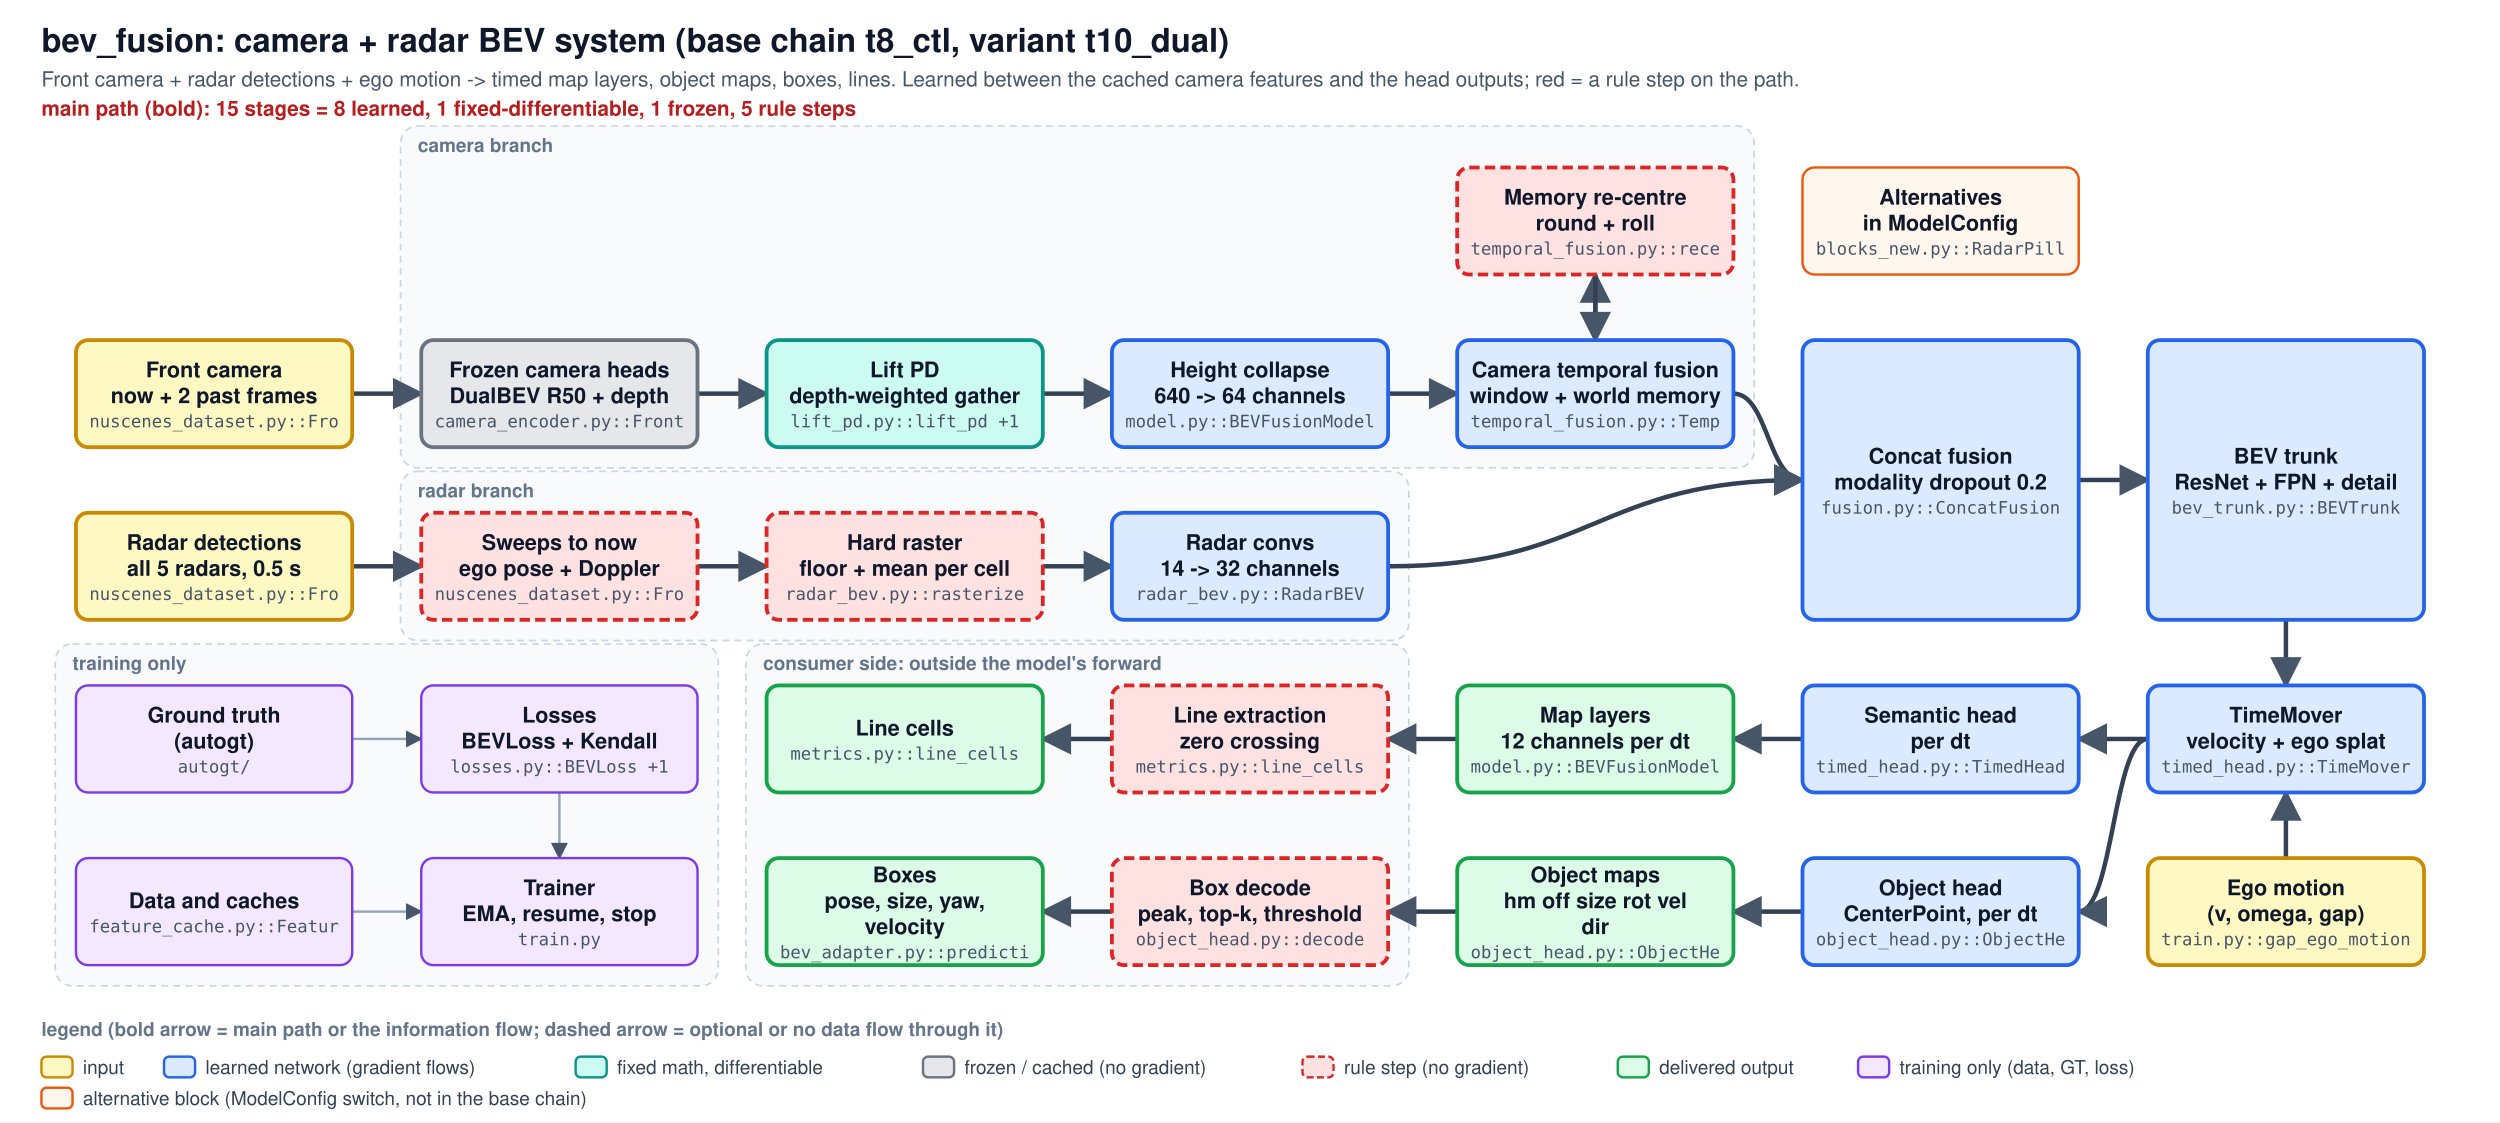
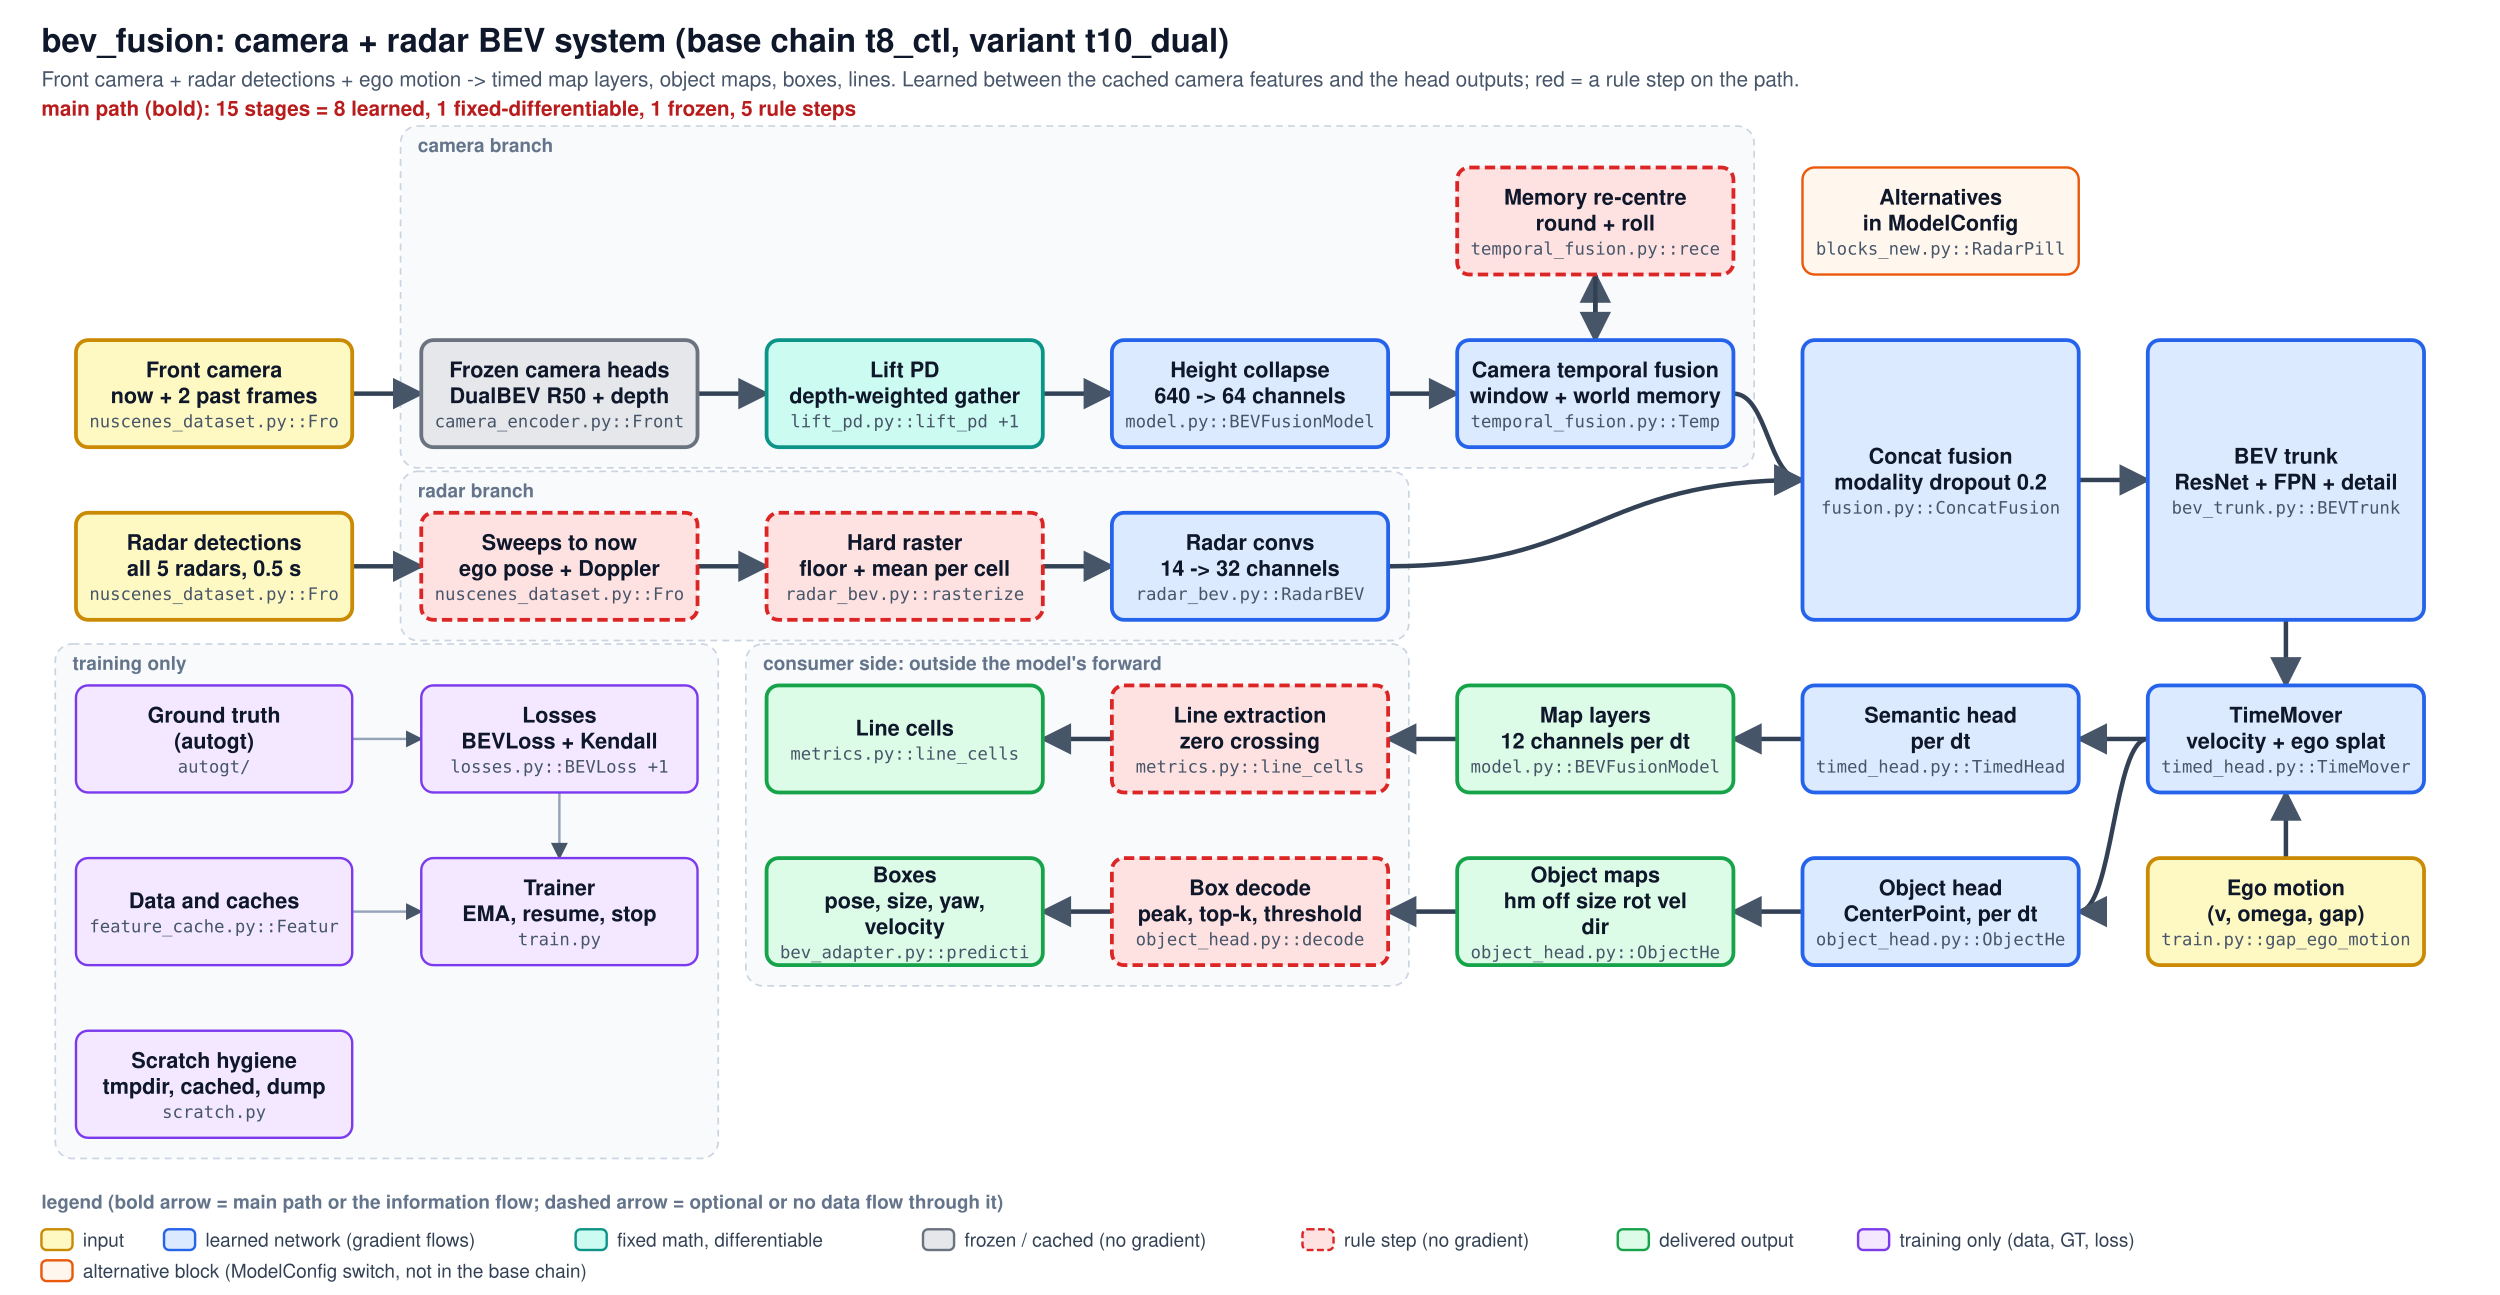
- <svg xmlns="http://www.w3.org/2000/svg" viewBox="0 0 1448 650" width="1448" height="650" font-family="Segoe UI, Helvetica, Arial, sans-serif">
+ <svg xmlns="http://www.w3.org/2000/svg" viewBox="0 0 1448 750" width="1448" height="750" font-family="Segoe UI, Helvetica, Arial, sans-serif">
  <defs>
    <marker id="ah" viewBox="0 0 10 10" refX="9" refY="5" markerWidth="7" markerHeight="7" orient="auto-start-reverse">
      <path d="M0,0 L10,5 L0,10 z" fill="#475569" />
    </marker>
  </defs>
-   <rect width="1448" height="650" fill="#ffffff" />
+   <rect width="1448" height="750" fill="#ffffff" />
  <text x="24" y="30" font-size="19" font-weight="700" fill="#0f172a">bev_fusion: camera + radar BEV system (base chain t8_ctl, variant t10_dual)</text>
  <text x="24" y="50" font-size="12" fill="#475569">Front camera + radar detections + ego motion -&gt; timed map layers, object maps, boxes, lines. Learned between the cached camera features and the head outputs; red = a rule step on the path.</text>
  <text x="24" y="67" font-size="12" font-weight="600" fill="#b91c1c">main path (bold): 15 stages = 8 learned, 1 fixed-differentiable, 1 frozen, 5 rule steps</text>
  <rect x="232.0" y="73.0" width="784.0" height="198.0" rx="10" fill="#f8fafc" stroke="#cbd5e1" stroke-dasharray="4 3" />
  <rect x="232.0" y="273.0" width="584.0" height="98.0" rx="10" fill="#f8fafc" stroke="#cbd5e1" stroke-dasharray="4 3" />
  <rect x="432.0" y="373.0" width="384.0" height="198.0" rx="10" fill="#f8fafc" stroke="#cbd5e1" stroke-dasharray="4 3" />
-   <rect x="32.0" y="373.0" width="384.0" height="198.0" rx="10" fill="#f8fafc" stroke="#cbd5e1" stroke-dasharray="4 3" />
+   <rect x="32.0" y="373.0" width="384.0" height="298.0" rx="10" fill="#f8fafc" stroke="#cbd5e1" stroke-dasharray="4 3" />
  <path d="M204.0,228.0 C224.0,228.0 224.0,228.0 244.0,228.0" fill="none" stroke="#334155" stroke-width="2.6" marker-end="url(#ah)" />
  <path d="M404.0,228.0 C424.0,228.0 424.0,228.0 444.0,228.0" fill="none" stroke="#334155" stroke-width="2.6" marker-end="url(#ah)" />
  <path d="M604.0,228.0 C624.0,228.0 624.0,228.0 644.0,228.0" fill="none" stroke="#334155" stroke-width="2.6" marker-end="url(#ah)" />
  <path d="M804.0,228.0 C824.0,228.0 824.0,228.0 844.0,228.0" fill="none" stroke="#334155" stroke-width="2.6" marker-end="url(#ah)" />
  <path d="M924.0,197.0 C924.0,178.0 924.0,178.0 924.0,159.0" fill="none" stroke="#334155" stroke-width="2.6" marker-end="url(#ah)" />
  <path d="M924.0,159.0 C924.0,178.0 924.0,178.0 924.0,197.0" fill="none" stroke="#334155" stroke-width="2.6" marker-end="url(#ah)" />
  <path d="M1004.0,228.0 C1024.0,228.0 1024.0,278.0 1044.0,278.0" fill="none" stroke="#334155" stroke-width="2.6" marker-end="url(#ah)" />
  <path d="M204.0,328.0 C224.0,328.0 224.0,328.0 244.0,328.0" fill="none" stroke="#334155" stroke-width="2.6" marker-end="url(#ah)" />
  <path d="M404.0,328.0 C424.0,328.0 424.0,328.0 444.0,328.0" fill="none" stroke="#334155" stroke-width="2.6" marker-end="url(#ah)" />
  <path d="M604.0,328.0 C624.0,328.0 624.0,328.0 644.0,328.0" fill="none" stroke="#334155" stroke-width="2.6" marker-end="url(#ah)" />
  <path d="M804.0,328.0 C924.0,328.0 924.0,278.0 1044.0,278.0" fill="none" stroke="#334155" stroke-width="2.6" marker-end="url(#ah)" />
  <path d="M1204.0,278.0 C1224.0,278.0 1224.0,278.0 1244.0,278.0" fill="none" stroke="#334155" stroke-width="2.6" marker-end="url(#ah)" />
  <path d="M1324.0,359.0 C1324.0,378.0 1324.0,378.0 1324.0,397.0" fill="none" stroke="#334155" stroke-width="2.6" marker-end="url(#ah)" />
  <path d="M1324.0,497.0 C1324.0,478.0 1324.0,478.0 1324.0,459.0" fill="none" stroke="#334155" stroke-width="2.6" marker-end="url(#ah)" />
  <path d="M1244.0,428.0 C1224.0,428.0 1224.0,428.0 1204.0,428.0" fill="none" stroke="#334155" stroke-width="2.6" marker-end="url(#ah)" />
  <path d="M1244.0,428.0 C1224.0,428.0 1224.0,528.0 1204.0,528.0" fill="none" stroke="#334155" stroke-width="2.6" marker-end="url(#ah)" />
  <path d="M1044.0,428.0 C1024.0,428.0 1024.0,428.0 1004.0,428.0" fill="none" stroke="#334155" stroke-width="2.6" marker-end="url(#ah)" />
  <path d="M844.0,428.0 C824.0,428.0 824.0,428.0 804.0,428.0" fill="none" stroke="#334155" stroke-width="2.6" marker-end="url(#ah)" />
  <path d="M644.0,428.0 C624.0,428.0 624.0,428.0 604.0,428.0" fill="none" stroke="#334155" stroke-width="2.6" marker-end="url(#ah)" />
  <path d="M1044.0,528.0 C1024.0,528.0 1024.0,528.0 1004.0,528.0" fill="none" stroke="#334155" stroke-width="2.6" marker-end="url(#ah)" />
  <path d="M844.0,528.0 C824.0,528.0 824.0,528.0 804.0,528.0" fill="none" stroke="#334155" stroke-width="2.6" marker-end="url(#ah)" />
  <path d="M644.0,528.0 C624.0,528.0 624.0,528.0 604.0,528.0" fill="none" stroke="#334155" stroke-width="2.6" marker-end="url(#ah)" />
  <path d="M204.0,428.0 C224.0,428.0 224.0,428.0 244.0,428.0" fill="none" stroke="#94a3b8" stroke-width="1.4" marker-end="url(#ah)" />
  <path d="M324.0,459.0 C324.0,478.0 324.0,478.0 324.0,497.0" fill="none" stroke="#94a3b8" stroke-width="1.4" marker-end="url(#ah)" />
  <path d="M204.0,528.0 C224.0,528.0 224.0,528.0 244.0,528.0" fill="none" stroke="#94a3b8" stroke-width="1.4" marker-end="url(#ah)" />
  <g>
    <rect x="44" y="197.0" width="160" height="62" rx="7" fill="#fef9c3" stroke="#ca8a04" stroke-width="2.2" />
    <text x="124.0" y="218.5" font-size="12.5" font-weight="600" text-anchor="middle" fill="#0f172a">Front camera</text>
    <text x="124.0" y="233.5" font-size="12.5" font-weight="600" text-anchor="middle" fill="#0f172a">now + 2 past frames</text>
    <text x="124.0" y="247.5" font-size="10" text-anchor="middle" fill="#475569" font-family="Consolas, Menlo, monospace">nuscenes_dataset.py::Fro</text>
  </g>
  <g>
    <rect x="44" y="297.0" width="160" height="62" rx="7" fill="#fef9c3" stroke="#ca8a04" stroke-width="2.2" />
    <text x="124.0" y="318.5" font-size="12.5" font-weight="600" text-anchor="middle" fill="#0f172a">Radar detections</text>
    <text x="124.0" y="333.5" font-size="12.5" font-weight="600" text-anchor="middle" fill="#0f172a">all 5 radars, 0.5 s</text>
    <text x="124.0" y="347.5" font-size="10" text-anchor="middle" fill="#475569" font-family="Consolas, Menlo, monospace">nuscenes_dataset.py::Fro</text>
  </g>
  <g>
    <rect x="1244" y="497.0" width="160" height="62" rx="7" fill="#fef9c3" stroke="#ca8a04" stroke-width="2.2" />
    <text x="1324.0" y="518.5" font-size="12.5" font-weight="600" text-anchor="middle" fill="#0f172a">Ego motion</text>
    <text x="1324.0" y="533.5" font-size="12.5" font-weight="600" text-anchor="middle" fill="#0f172a">(v, omega, gap)</text>
    <text x="1324.0" y="547.5" font-size="10" text-anchor="middle" fill="#475569" font-family="Consolas, Menlo, monospace">train.py::gap_ego_motion</text>
  </g>
  <g>
    <rect x="244" y="197.0" width="160" height="62" rx="7" fill="#e5e7eb" stroke="#6b7280" stroke-width="2.2" />
    <text x="324.0" y="218.5" font-size="12.5" font-weight="600" text-anchor="middle" fill="#0f172a">Frozen camera heads</text>
    <text x="324.0" y="233.5" font-size="12.5" font-weight="600" text-anchor="middle" fill="#0f172a">DualBEV R50 + depth</text>
    <text x="324.0" y="247.5" font-size="10" text-anchor="middle" fill="#475569" font-family="Consolas, Menlo, monospace">camera_encoder.py::Front</text>
  </g>
  <g>
    <rect x="444" y="197.0" width="160" height="62" rx="7" fill="#ccfbf1" stroke="#0d9488" stroke-width="2.2" />
    <text x="524.0" y="218.5" font-size="12.5" font-weight="600" text-anchor="middle" fill="#0f172a">Lift PD</text>
    <text x="524.0" y="233.5" font-size="12.5" font-weight="600" text-anchor="middle" fill="#0f172a">depth-weighted gather</text>
    <text x="524.0" y="247.5" font-size="10" text-anchor="middle" fill="#475569" font-family="Consolas, Menlo, monospace">lift_pd.py::lift_pd +1</text>
  </g>
  <g>
    <rect x="644" y="197.0" width="160" height="62" rx="7" fill="#dbeafe" stroke="#2563eb" stroke-width="2.2" />
    <text x="724.0" y="218.5" font-size="12.5" font-weight="600" text-anchor="middle" fill="#0f172a">Height collapse</text>
    <text x="724.0" y="233.5" font-size="12.5" font-weight="600" text-anchor="middle" fill="#0f172a">640 -&gt; 64 channels</text>
    <text x="724.0" y="247.5" font-size="10" text-anchor="middle" fill="#475569" font-family="Consolas, Menlo, monospace">model.py::BEVFusionModel</text>
  </g>
  <g>
    <rect x="844" y="197.0" width="160" height="62" rx="7" fill="#dbeafe" stroke="#2563eb" stroke-width="2.2" />
    <text x="924.0" y="218.5" font-size="12.5" font-weight="600" text-anchor="middle" fill="#0f172a">Camera temporal fusion</text>
    <text x="924.0" y="233.5" font-size="12.5" font-weight="600" text-anchor="middle" fill="#0f172a">window + world memory</text>
    <text x="924.0" y="247.5" font-size="10" text-anchor="middle" fill="#475569" font-family="Consolas, Menlo, monospace">temporal_fusion.py::Temp</text>
  </g>
  <g>
    <rect x="844" y="97.0" width="160" height="62" rx="7" fill="#fee2e2" stroke="#dc2626" stroke-width="2.2" stroke-dasharray="6 3" />
    <text x="924.0" y="118.5" font-size="12.5" font-weight="600" text-anchor="middle" fill="#0f172a">Memory re-centre</text>
    <text x="924.0" y="133.5" font-size="12.5" font-weight="600" text-anchor="middle" fill="#0f172a">round + roll</text>
    <text x="924.0" y="147.5" font-size="10" text-anchor="middle" fill="#475569" font-family="Consolas, Menlo, monospace">temporal_fusion.py::rece</text>
  </g>
  <g>
    <rect x="244" y="297.0" width="160" height="62" rx="7" fill="#fee2e2" stroke="#dc2626" stroke-width="2.2" stroke-dasharray="6 3" />
    <text x="324.0" y="318.5" font-size="12.5" font-weight="600" text-anchor="middle" fill="#0f172a">Sweeps to now</text>
    <text x="324.0" y="333.5" font-size="12.5" font-weight="600" text-anchor="middle" fill="#0f172a">ego pose + Doppler</text>
    <text x="324.0" y="347.5" font-size="10" text-anchor="middle" fill="#475569" font-family="Consolas, Menlo, monospace">nuscenes_dataset.py::Fro</text>
  </g>
  <g>
    <rect x="444" y="297.0" width="160" height="62" rx="7" fill="#fee2e2" stroke="#dc2626" stroke-width="2.2" stroke-dasharray="6 3" />
    <text x="524.0" y="318.5" font-size="12.5" font-weight="600" text-anchor="middle" fill="#0f172a">Hard raster</text>
    <text x="524.0" y="333.5" font-size="12.5" font-weight="600" text-anchor="middle" fill="#0f172a">floor + mean per cell</text>
    <text x="524.0" y="347.5" font-size="10" text-anchor="middle" fill="#475569" font-family="Consolas, Menlo, monospace">radar_bev.py::rasterize</text>
  </g>
  <g>
    <rect x="644" y="297.0" width="160" height="62" rx="7" fill="#dbeafe" stroke="#2563eb" stroke-width="2.2" />
    <text x="724.0" y="318.5" font-size="12.5" font-weight="600" text-anchor="middle" fill="#0f172a">Radar convs</text>
    <text x="724.0" y="333.5" font-size="12.5" font-weight="600" text-anchor="middle" fill="#0f172a">14 -&gt; 32 channels</text>
    <text x="724.0" y="347.5" font-size="10" text-anchor="middle" fill="#475569" font-family="Consolas, Menlo, monospace">radar_bev.py::RadarBEV</text>
  </g>
  <g>
    <rect x="1044" y="197.0" width="160" height="162" rx="7" fill="#dbeafe" stroke="#2563eb" stroke-width="2.2" />
    <text x="1124.0" y="268.5" font-size="12.5" font-weight="600" text-anchor="middle" fill="#0f172a">Concat fusion</text>
    <text x="1124.0" y="283.5" font-size="12.5" font-weight="600" text-anchor="middle" fill="#0f172a">modality dropout 0.2</text>
    <text x="1124.0" y="297.5" font-size="10" text-anchor="middle" fill="#475569" font-family="Consolas, Menlo, monospace">fusion.py::ConcatFusion</text>
  </g>
  <g>
    <rect x="1244" y="197.0" width="160" height="162" rx="7" fill="#dbeafe" stroke="#2563eb" stroke-width="2.2" />
    <text x="1324.0" y="268.5" font-size="12.5" font-weight="600" text-anchor="middle" fill="#0f172a">BEV trunk</text>
    <text x="1324.0" y="283.5" font-size="12.5" font-weight="600" text-anchor="middle" fill="#0f172a">ResNet + FPN + detail</text>
    <text x="1324.0" y="297.5" font-size="10" text-anchor="middle" fill="#475569" font-family="Consolas, Menlo, monospace">bev_trunk.py::BEVTrunk</text>
  </g>
  <g>
    <rect x="1244" y="397.0" width="160" height="62" rx="7" fill="#dbeafe" stroke="#2563eb" stroke-width="2.2" />
    <text x="1324.0" y="418.5" font-size="12.5" font-weight="600" text-anchor="middle" fill="#0f172a">TimeMover</text>
    <text x="1324.0" y="433.5" font-size="12.5" font-weight="600" text-anchor="middle" fill="#0f172a">velocity + ego splat</text>
    <text x="1324.0" y="447.5" font-size="10" text-anchor="middle" fill="#475569" font-family="Consolas, Menlo, monospace">timed_head.py::TimeMover</text>
  </g>
  <g>
    <rect x="1044" y="397.0" width="160" height="62" rx="7" fill="#dbeafe" stroke="#2563eb" stroke-width="2.2" />
    <text x="1124.0" y="418.5" font-size="12.5" font-weight="600" text-anchor="middle" fill="#0f172a">Semantic head</text>
    <text x="1124.0" y="433.5" font-size="12.5" font-weight="600" text-anchor="middle" fill="#0f172a">per dt</text>
    <text x="1124.0" y="447.5" font-size="10" text-anchor="middle" fill="#475569" font-family="Consolas, Menlo, monospace">timed_head.py::TimedHead</text>
  </g>
  <g>
    <rect x="1044" y="497.0" width="160" height="62" rx="7" fill="#dbeafe" stroke="#2563eb" stroke-width="2.2" />
    <text x="1124.0" y="518.5" font-size="12.5" font-weight="600" text-anchor="middle" fill="#0f172a">Object head</text>
    <text x="1124.0" y="533.5" font-size="12.5" font-weight="600" text-anchor="middle" fill="#0f172a">CenterPoint, per dt</text>
    <text x="1124.0" y="547.5" font-size="10" text-anchor="middle" fill="#475569" font-family="Consolas, Menlo, monospace">object_head.py::ObjectHe</text>
  </g>
  <g>
    <rect x="844" y="397.0" width="160" height="62" rx="7" fill="#dcfce7" stroke="#16a34a" stroke-width="2.2" />
    <text x="924.0" y="418.5" font-size="12.5" font-weight="600" text-anchor="middle" fill="#0f172a">Map layers</text>
    <text x="924.0" y="433.5" font-size="12.5" font-weight="600" text-anchor="middle" fill="#0f172a">12 channels per dt</text>
    <text x="924.0" y="447.5" font-size="10" text-anchor="middle" fill="#475569" font-family="Consolas, Menlo, monospace">model.py::BEVFusionModel</text>
  </g>
  <g>
    <rect x="844" y="497.0" width="160" height="62" rx="7" fill="#dcfce7" stroke="#16a34a" stroke-width="2.2" />
    <text x="924.0" y="511.0" font-size="12.5" font-weight="600" text-anchor="middle" fill="#0f172a">Object maps</text>
    <text x="924.0" y="526.0" font-size="12.5" font-weight="600" text-anchor="middle" fill="#0f172a">hm off size rot vel</text>
    <text x="924.0" y="541.0" font-size="12.5" font-weight="600" text-anchor="middle" fill="#0f172a">dir</text>
    <text x="924.0" y="555.0" font-size="10" text-anchor="middle" fill="#475569" font-family="Consolas, Menlo, monospace">object_head.py::ObjectHe</text>
  </g>
  <g>
    <rect x="644" y="397.0" width="160" height="62" rx="7" fill="#fee2e2" stroke="#dc2626" stroke-width="2.2" stroke-dasharray="6 3" />
    <text x="724.0" y="418.5" font-size="12.5" font-weight="600" text-anchor="middle" fill="#0f172a">Line extraction</text>
    <text x="724.0" y="433.5" font-size="12.5" font-weight="600" text-anchor="middle" fill="#0f172a">zero crossing</text>
    <text x="724.0" y="447.5" font-size="10" text-anchor="middle" fill="#475569" font-family="Consolas, Menlo, monospace">metrics.py::line_cells</text>
  </g>
  <g>
    <rect x="444" y="397.0" width="160" height="62" rx="7" fill="#dcfce7" stroke="#16a34a" stroke-width="2.2" />
    <text x="524.0" y="426.0" font-size="12.5" font-weight="600" text-anchor="middle" fill="#0f172a">Line cells</text>
    <text x="524.0" y="440.0" font-size="10" text-anchor="middle" fill="#475569" font-family="Consolas, Menlo, monospace">metrics.py::line_cells</text>
  </g>
  <g>
    <rect x="644" y="497.0" width="160" height="62" rx="7" fill="#fee2e2" stroke="#dc2626" stroke-width="2.2" stroke-dasharray="6 3" />
    <text x="724.0" y="518.5" font-size="12.5" font-weight="600" text-anchor="middle" fill="#0f172a">Box decode</text>
    <text x="724.0" y="533.5" font-size="12.5" font-weight="600" text-anchor="middle" fill="#0f172a">peak, top-k, threshold</text>
    <text x="724.0" y="547.5" font-size="10" text-anchor="middle" fill="#475569" font-family="Consolas, Menlo, monospace">object_head.py::decode</text>
  </g>
  <g>
    <rect x="444" y="497.0" width="160" height="62" rx="7" fill="#dcfce7" stroke="#16a34a" stroke-width="2.2" />
    <text x="524.0" y="511.0" font-size="12.5" font-weight="600" text-anchor="middle" fill="#0f172a">Boxes</text>
    <text x="524.0" y="526.0" font-size="12.5" font-weight="600" text-anchor="middle" fill="#0f172a">pose, size, yaw,</text>
    <text x="524.0" y="541.0" font-size="12.5" font-weight="600" text-anchor="middle" fill="#0f172a">velocity</text>
    <text x="524.0" y="555.0" font-size="10" text-anchor="middle" fill="#475569" font-family="Consolas, Menlo, monospace">bev_adapter.py::predicti</text>
  </g>
  <g>
    <rect x="44" y="397.0" width="160" height="62" rx="7" fill="#f3e8ff" stroke="#7c3aed" stroke-width="1.4" />
    <text x="124.0" y="418.5" font-size="12.5" font-weight="600" text-anchor="middle" fill="#0f172a">Ground truth</text>
    <text x="124.0" y="433.5" font-size="12.5" font-weight="600" text-anchor="middle" fill="#0f172a">(autogt)</text>
    <text x="124.0" y="447.5" font-size="10" text-anchor="middle" fill="#475569" font-family="Consolas, Menlo, monospace">autogt/</text>
  </g>
  <g>
    <rect x="244" y="397.0" width="160" height="62" rx="7" fill="#f3e8ff" stroke="#7c3aed" stroke-width="1.4" />
    <text x="324.0" y="418.5" font-size="12.5" font-weight="600" text-anchor="middle" fill="#0f172a">Losses</text>
    <text x="324.0" y="433.5" font-size="12.5" font-weight="600" text-anchor="middle" fill="#0f172a">BEVLoss + Kendall</text>
    <text x="324.0" y="447.5" font-size="10" text-anchor="middle" fill="#475569" font-family="Consolas, Menlo, monospace">losses.py::BEVLoss +1</text>
  </g>
  <g>
    <rect x="44" y="497.0" width="160" height="62" rx="7" fill="#f3e8ff" stroke="#7c3aed" stroke-width="1.4" />
    <text x="124.0" y="526.0" font-size="12.5" font-weight="600" text-anchor="middle" fill="#0f172a">Data and caches</text>
    <text x="124.0" y="540.0" font-size="10" text-anchor="middle" fill="#475569" font-family="Consolas, Menlo, monospace">feature_cache.py::Featur</text>
  </g>
  <g>
+     <rect x="44" y="597.0" width="160" height="62" rx="7" fill="#f3e8ff" stroke="#7c3aed" stroke-width="1.4" />
+     <text x="124.0" y="618.5" font-size="12.5" font-weight="600" text-anchor="middle" fill="#0f172a">Scratch hygiene</text>
+     <text x="124.0" y="633.5" font-size="12.5" font-weight="600" text-anchor="middle" fill="#0f172a">tmpdir, cached, dump</text>
+     <text x="124.0" y="647.5" font-size="10" text-anchor="middle" fill="#475569" font-family="Consolas, Menlo, monospace">scratch.py</text>
+   </g>
+   <g>
    <rect x="244" y="497.0" width="160" height="62" rx="7" fill="#f3e8ff" stroke="#7c3aed" stroke-width="1.4" />
    <text x="324.0" y="518.5" font-size="12.5" font-weight="600" text-anchor="middle" fill="#0f172a">Trainer</text>
    <text x="324.0" y="533.5" font-size="12.5" font-weight="600" text-anchor="middle" fill="#0f172a">EMA, resume, stop</text>
    <text x="324.0" y="547.5" font-size="10" text-anchor="middle" fill="#475569" font-family="Consolas, Menlo, monospace">train.py</text>
  </g>
  <g>
    <rect x="1044" y="97.0" width="160" height="62" rx="7" fill="#fff7ed" stroke="#ea580c" stroke-width="1.4" />
    <text x="1124.0" y="118.5" font-size="12.5" font-weight="600" text-anchor="middle" fill="#0f172a">Alternatives</text>
    <text x="1124.0" y="133.5" font-size="12.5" font-weight="600" text-anchor="middle" fill="#0f172a">in ModelConfig</text>
    <text x="1124.0" y="147.5" font-size="10" text-anchor="middle" fill="#475569" font-family="Consolas, Menlo, monospace">blocks_new.py::RadarPill</text>
  </g>
  <text x="242.0" y="88.0" font-size="11" font-weight="600" fill="#64748b" stroke="#f8fafc" stroke-width="4" paint-order="stroke">camera branch</text>
  <text x="242.0" y="288.0" font-size="11" font-weight="600" fill="#64748b" stroke="#f8fafc" stroke-width="4" paint-order="stroke">radar branch</text>
  <text x="442.0" y="388.0" font-size="11" font-weight="600" fill="#64748b" stroke="#f8fafc" stroke-width="4" paint-order="stroke">consumer side: outside the model's forward</text>
  <text x="42.0" y="388.0" font-size="11" font-weight="600" fill="#64748b" stroke="#f8fafc" stroke-width="4" paint-order="stroke">training only</text>
-   <text x="24" y="600" font-size="11" font-weight="600" fill="#64748b">legend (bold arrow = main path or the information flow; dashed arrow = optional or no data flow through it)</text>
-   <rect x="24" y="612" width="18" height="12" rx="3" fill="#fef9c3" stroke="#ca8a04" stroke-width="1.4" />
-   <text x="48" y="622" font-size="11" fill="#334155">input</text>
-   <rect x="95.0" y="612" width="18" height="12" rx="3" fill="#dbeafe" stroke="#2563eb" stroke-width="1.4" />
-   <text x="119.0" y="622" font-size="11" fill="#334155">learned network (gradient flows)</text>
-   <rect x="333.4" y="612" width="18" height="12" rx="3" fill="#ccfbf1" stroke="#0d9488" stroke-width="1.4" />
-   <text x="357.4" y="622" font-size="11" fill="#334155">fixed math, differentiable</text>
-   <rect x="534.6" y="612" width="18" height="12" rx="3" fill="#e5e7eb" stroke="#6b7280" stroke-width="1.4" />
-   <text x="558.6" y="622" font-size="11" fill="#334155">frozen / cached (no gradient)</text>
-   <rect x="754.4" y="612" width="18" height="12" rx="3" fill="#fee2e2" stroke="#dc2626" stroke-width="1.4" stroke-dasharray="4 2" />
-   <text x="778.4" y="622" font-size="11" fill="#334155">rule step (no gradient)</text>
-   <rect x="937" y="612" width="18" height="12" rx="3" fill="#dcfce7" stroke="#16a34a" stroke-width="1.4" />
-   <text x="961" y="622" font-size="11" fill="#334155">delivered output</text>
-   <rect x="1076.2" y="612" width="18" height="12" rx="3" fill="#f3e8ff" stroke="#7c3aed" stroke-width="1.4" />
-   <text x="1100.2" y="622" font-size="11" fill="#334155">training only (data, GT, loss)</text>
-   <rect x="24" y="630" width="18" height="12" rx="3" fill="#fff7ed" stroke="#ea580c" stroke-width="1.4" />
-   <text x="48" y="640" font-size="11" fill="#334155">alternative block (ModelConfig switch, not in the base chain)</text>
+   <text x="24" y="700" font-size="11" font-weight="600" fill="#64748b">legend (bold arrow = main path or the information flow; dashed arrow = optional or no data flow through it)</text>
+   <rect x="24" y="712" width="18" height="12" rx="3" fill="#fef9c3" stroke="#ca8a04" stroke-width="1.4" />
+   <text x="48" y="722" font-size="11" fill="#334155">input</text>
+   <rect x="95.0" y="712" width="18" height="12" rx="3" fill="#dbeafe" stroke="#2563eb" stroke-width="1.4" />
+   <text x="119.0" y="722" font-size="11" fill="#334155">learned network (gradient flows)</text>
+   <rect x="333.4" y="712" width="18" height="12" rx="3" fill="#ccfbf1" stroke="#0d9488" stroke-width="1.4" />
+   <text x="357.4" y="722" font-size="11" fill="#334155">fixed math, differentiable</text>
+   <rect x="534.6" y="712" width="18" height="12" rx="3" fill="#e5e7eb" stroke="#6b7280" stroke-width="1.4" />
+   <text x="558.6" y="722" font-size="11" fill="#334155">frozen / cached (no gradient)</text>
+   <rect x="754.4" y="712" width="18" height="12" rx="3" fill="#fee2e2" stroke="#dc2626" stroke-width="1.4" stroke-dasharray="4 2" />
+   <text x="778.4" y="722" font-size="11" fill="#334155">rule step (no gradient)</text>
+   <rect x="937" y="712" width="18" height="12" rx="3" fill="#dcfce7" stroke="#16a34a" stroke-width="1.4" />
+   <text x="961" y="722" font-size="11" fill="#334155">delivered output</text>
+   <rect x="1076.2" y="712" width="18" height="12" rx="3" fill="#f3e8ff" stroke="#7c3aed" stroke-width="1.4" />
+   <text x="1100.2" y="722" font-size="11" fill="#334155">training only (data, GT, loss)</text>
+   <rect x="24" y="730" width="18" height="12" rx="3" fill="#fff7ed" stroke="#ea580c" stroke-width="1.4" />
+   <text x="48" y="740" font-size="11" fill="#334155">alternative block (ModelConfig switch, not in the base chain)</text>
</svg>
